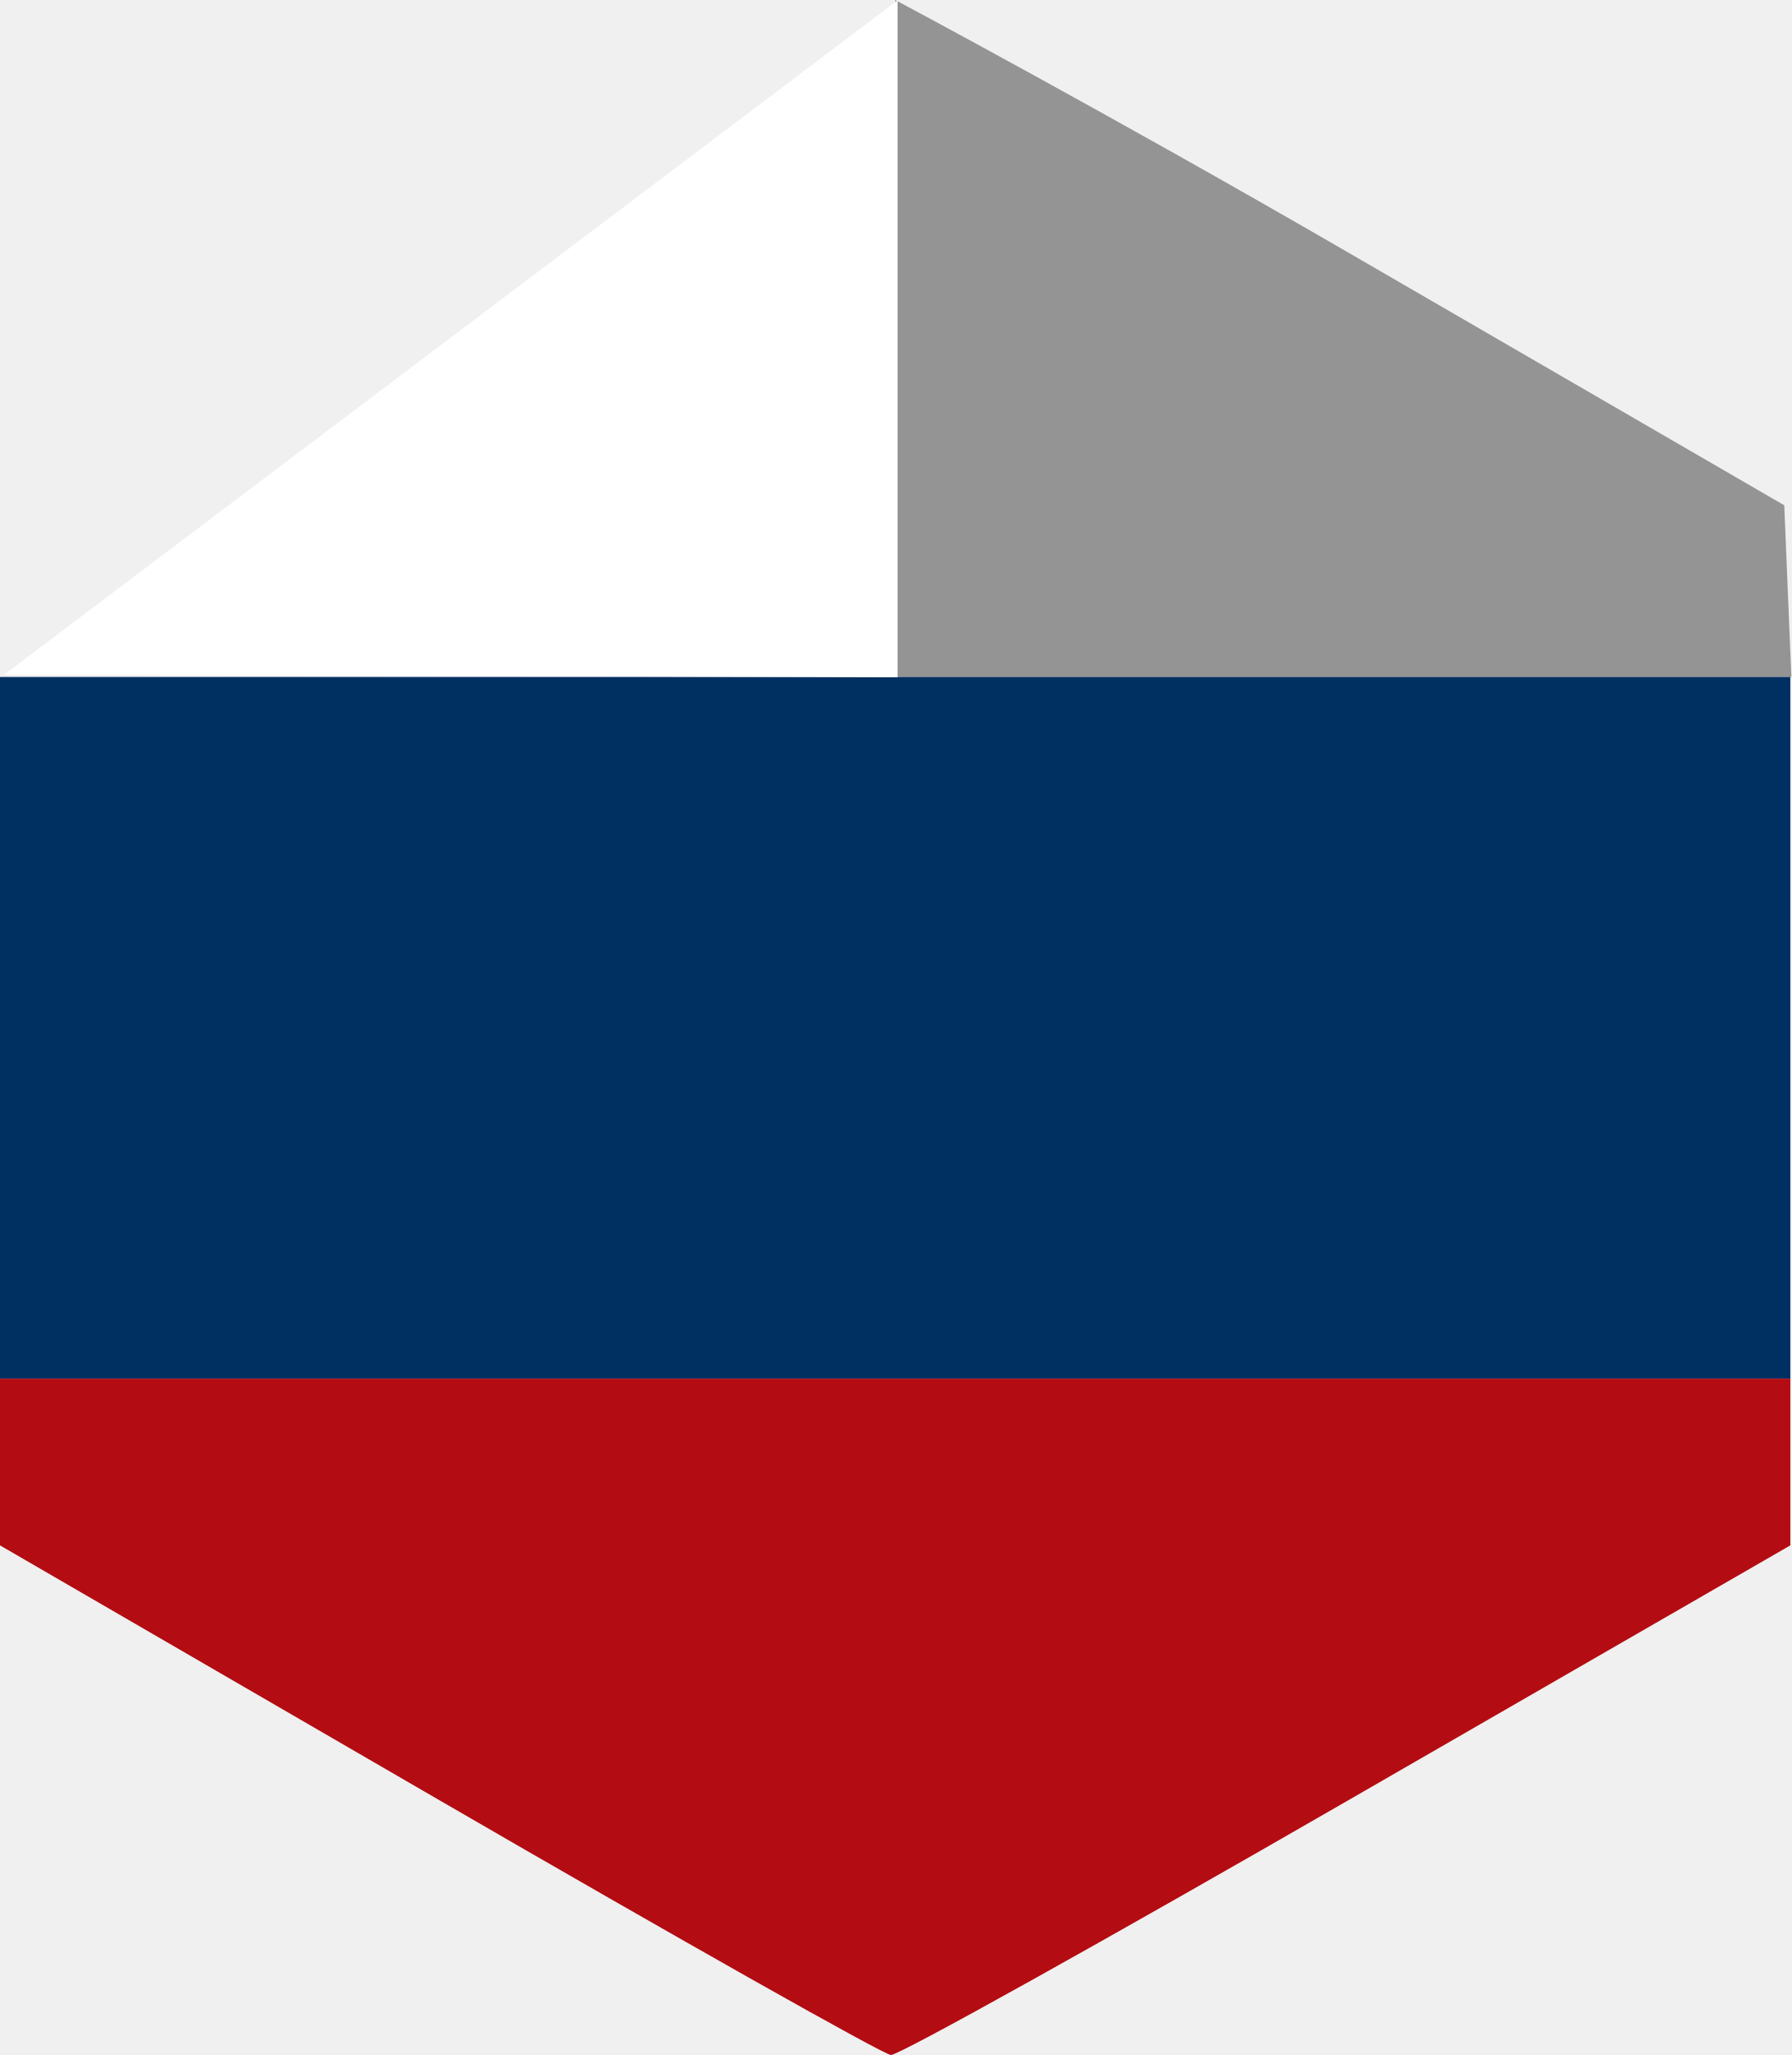
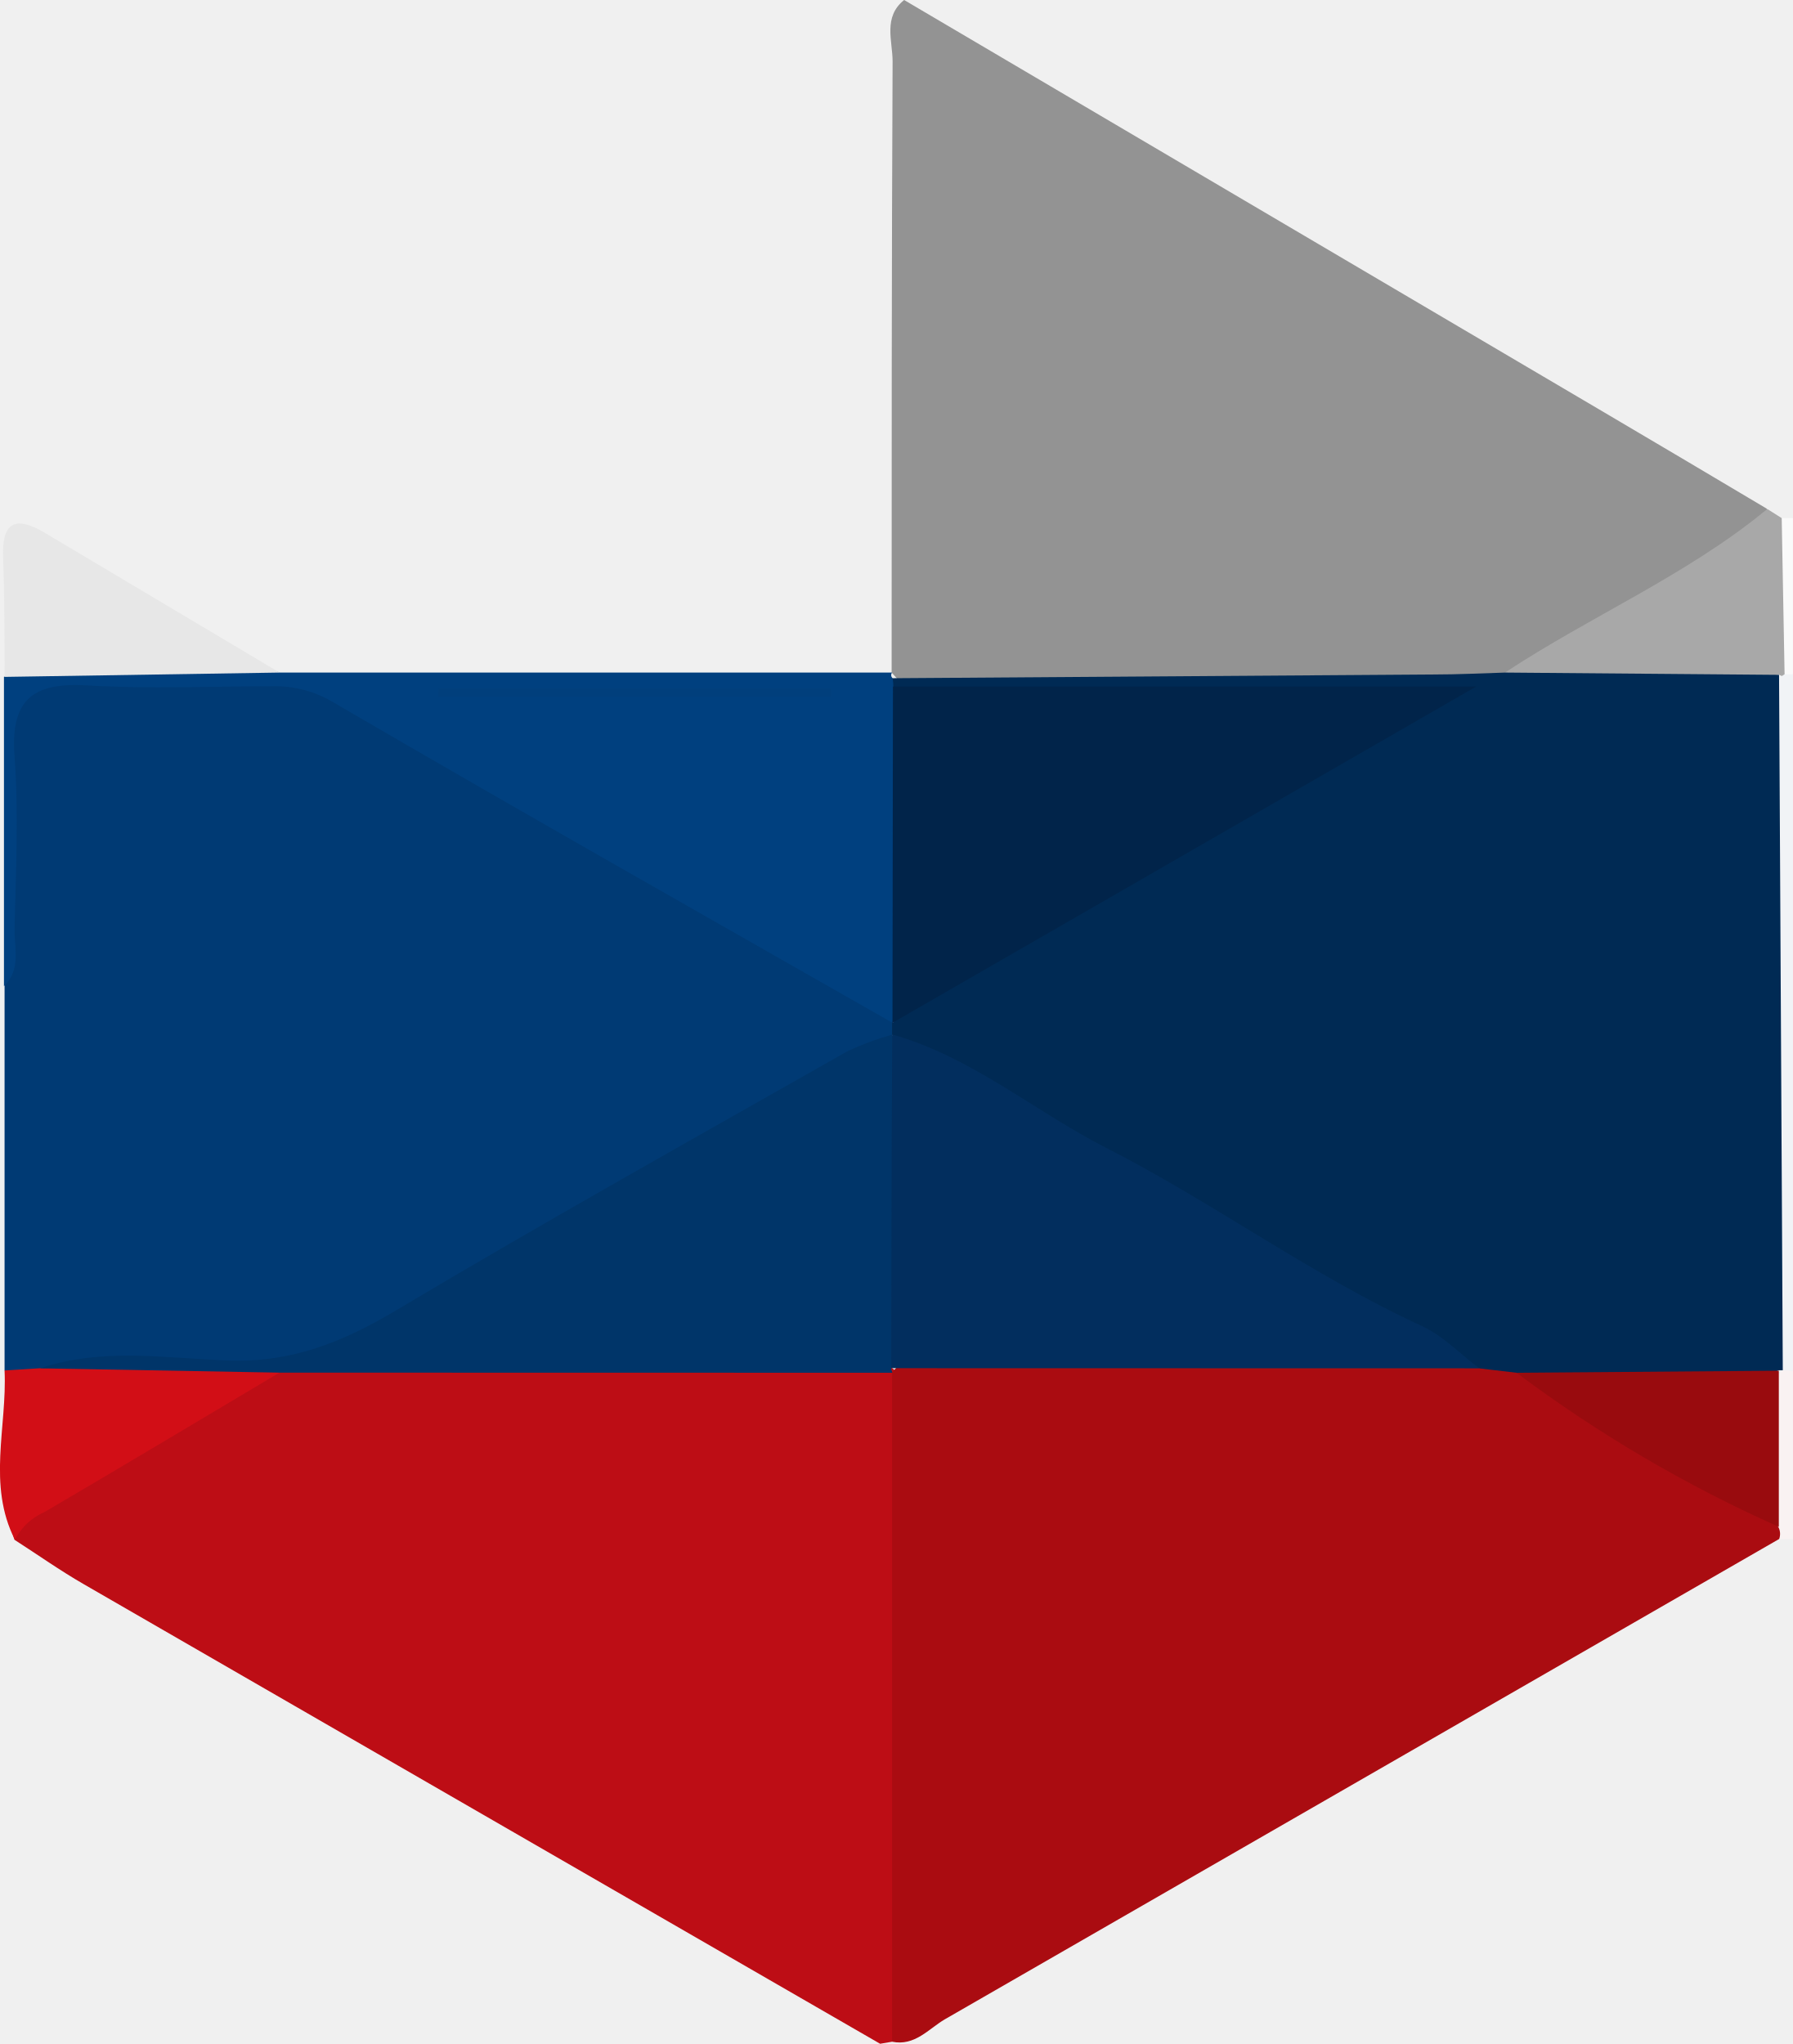
- <svg xmlns="http://www.w3.org/2000/svg" viewBox="0 0 185.11 212.356" height="212.356" width="185.11" version="1.1" id="svg2">
-   <defs id="defs6" />
-   <g transform="translate(-26.25,-12.54268)" id="g4138">
-     <path id="path4144" d="m 118.76,12.543 c 0,0 22.115,11.781 46.865,26.128 l 45,26.085 0.367,8.872 0.367,8.872 -46.305,0 -46.305,0 z" style="fill:#949494" />
-     <path id="path4142" d="M 71.562,198.517 26.25,172.236 l 0,-8.618 0,-8.618 92.5,0 92.5,0 0,8.619 0,8.619 -45.751,26.381 c -25.163,14.51 -46.397,26.336 -47.188,26.28 -0.79,-0.056 -21.827,-11.928 -46.749,-26.382 z" style="fill:#b30c12" />
-     <path id="path4140" d="m 26.25,118.75 0,-36.25 92.5,0 92.5,0 0,36.25 0,36.25 -92.5,0 -92.5,0 0,-36.25 z" style="fill:#003062" />
-     <path id="path4146" d="m 26.668,82.27 92.333,-69.69 0,69.942 z" style="fill:#ffffff;fill-rule:evenodd;stroke:none;stroke-width:1px;stroke-linecap:butt;stroke-linejoin:miter;stroke-opacity:1" />
+ <svg xmlns="http://www.w3.org/2000/svg" viewBox="0 0 149.28 170.19">
+   <g id="Слой_2" data-name="Слой 2">
+     <g id="Слой_1-2" data-name="Слой 1">
+       <path d="M149.28,56.14v58a1.6,1.6,0,0,1-1.6-.75,7.41,7.41,0,0,1-.88-3.84c0-17.09-.4-34.19.21-51.28a5.17,5.17,0,0,1,.69-1.72A1.16,1.16,0,0,1,149.28,56.14Z" style="fill:#f1f3f6" />
+       <path d="M148.42,114.09l.86.06v14l-1.1,0a3.57,3.57,0,0,1-.93-1.46c-.42-4-1-8,.51-12Z" style="fill:#f9f2f2" />
+       <path d="M149.28,56.14h-.34l-.34,0c-2.93-4.29-2.64-8.64-.24-13h.92Z" style="fill:#fafafa" />
+       <path d="M.38,114.11v-32c.92-6.78.21-13.59.41-20.39.14-4.93.81-5.77,5.83-5.89a103.65,103.65,0,0,1,18.9.77,12,12,0,0,1,4.21,1.43c13.63,8,27.66,15.31,41.15,23.56a8.84,8.84,0,0,1,3.32,3,2.07,2.07,0,0,1,.12,1.58C68,91.64,60.22,94.78,53.09,99c-6.87,4-13.87,7.86-20.66,12a22.25,22.25,0,0,1-12.68,3.55c-5.46-.15-11-.58-16.4.42A3.35,3.35,0,0,1,.38,114.11Z" style="fill:#003a74" />
+       <path d="M74.28,170l-1,.17Q40.15,151.06,7,131.92c-2-1.15-3.86-2.47-5.79-3.71a2.06,2.06,0,0,1,.92-2.57c7.44-4.37,14.13-10.21,22.94-12,15-2.22,30.13-.71,45.19-1a5.88,5.88,0,0,1,4.17,1.39c1.65,2.15,1.41,4.7,1.42,7.16q.07,20.86,0,41.72C75.87,165.41,76.14,168,74.28,170Z" style="fill:#bd0d15" />
+       <path d="M75.28,0,133,34q7.06,4.16,14.1,8.35A2.2,2.2,0,0,1,146,44.89c-7.22,4.59-14.25,9.52-22.4,12.46-15,.4-29.93.12-44.89.15a6.92,6.92,0,0,1-3.85-.81L74.24,56c0-17,0-33.92.08-50.88C74.32,3.4,73.51,1.42,75.28,0Z" style="fill:#939393" />
+       <path d="M74.24,85.12c-15.5-8.84-31-17.61-46.43-26.61a9.39,9.39,0,0,0-5.07-1.37c-5.15,0-10.32.24-15.45-.07C2.79,56.8.86,58.19,1.21,62.95s.11,9.63,0,14.45c0,1.6.53,3.36-.88,4.72V56.36C6.36,53,12.76,54.82,19,55a14.43,14.43,0,0,1,4.28,1h51a.33.33,0,0,0,.06.48,3.64,3.64,0,0,1,1,1.52c.49,8.83,1.26,17.67-.43,26.48Z" style="fill:#00407f" />
+       <path d="M23.28,56,.38,56.36c0-3.31,0-6.62-.12-9.92-.13-3.06,1.09-3.5,3.5-2.06Z" style="fill:#e7e7e7" />
+       <path d="M23.27,114.29c-6.51,3.87-13,7.76-19.55,11.6a5,5,0,0,0-2.48,2.31c-2.32-4.57-.64-9.39-.86-14.09l3-.19C10,113.71,16.65,113,23.27,114.29Z" style="fill:#d20e16" />
+       <path d="M125.31,56c7.17-4.73,15.17-8.11,21.84-13.62l1.2.76.24,13-.23.15-.25-.12C140.49,58.51,132.89,58.91,125.31,56Z" style="fill:#a8a8a8" />
+       <path d="M74.28,170l0-55.74.65-.7a9.91,9.91,0,0,1,5.33-1c14,0,27.94-.23,41.9.15a8.64,8.64,0,0,1,3.36.51c6.18,3.71,12.57,7.08,18.68,10.92,1.39.87,2.89,1.57,3.87,3a1.24,1.24,0,0,1,.07,1q-34.73,20-69.48,40C77.33,168.92,76.17,170.39,74.28,170Z" style="fill:#aa0c11" />
+       <path d="M126.27,114.3l-3.05-.36c-5.84-1.63-10.79-5-15.88-8.12-10.79-6.52-22-12.25-32.64-19.08l-.42-.59,0-1,.08,0c.77-1.28,1.47-2.63,2.9-3.34,13.1-6.57,25.18-14.92,38-21.93,1.8-1,3.66-1.88,5.81-1.66-13.82.53-27.67.22-41.51.28-1.83,0-3.7,0-5.18-1.34q0-.34-.06-.69l45.07-.31c2,0,4-.1,5.94-.16l22.8.19.31,57.9-.31,0C140.85,116.85,133.57,116.37,126.27,114.3Z" style="fill:#002a54" />
+       <path d="M126.27,114.3l21.84-.17q0,6.51,0,13A113.76,113.76,0,0,1,126.27,114.3Z" style="fill:#990b0e" />
+       <path d="M23.27,114.29l-19.93-.36c5.17-1.75,10.52-.83,15.73-.65s9.49-1.54,13.88-4.16C45.37,101.72,58,94.66,70.58,87.52a23.87,23.87,0,0,1,3.69-1.37h0a6.66,6.66,0,0,1,1.51,4.57c.12,6.24.13,12.47,0,18.71,0,1.65-.23,3.3-1.59,4.51l.11.36Z" style="fill:#003569" />
+       <path d="M74.35,57.16h48.57l-48.61,28Q74.33,71.15,74.35,57.16Z" style="fill:#01244a" />
+       <path d="M36.52,57.33H69.2V58H36.5Z" style="fill:#013f7c" />
+       <path d="M74.21,113.92q0-13.89.08-27.79C80.88,88,86.08,92.48,92,95.52c9,4.58,17.19,10.66,26.41,14.9,1.75.81,3.18,2.32,4.75,3.51Z" style="fill:#022e5e" />
+       <line x1="1.1" y1="43.59" x2="75.28" style="fill:none" />
+     </g>
  </g>
</svg>
